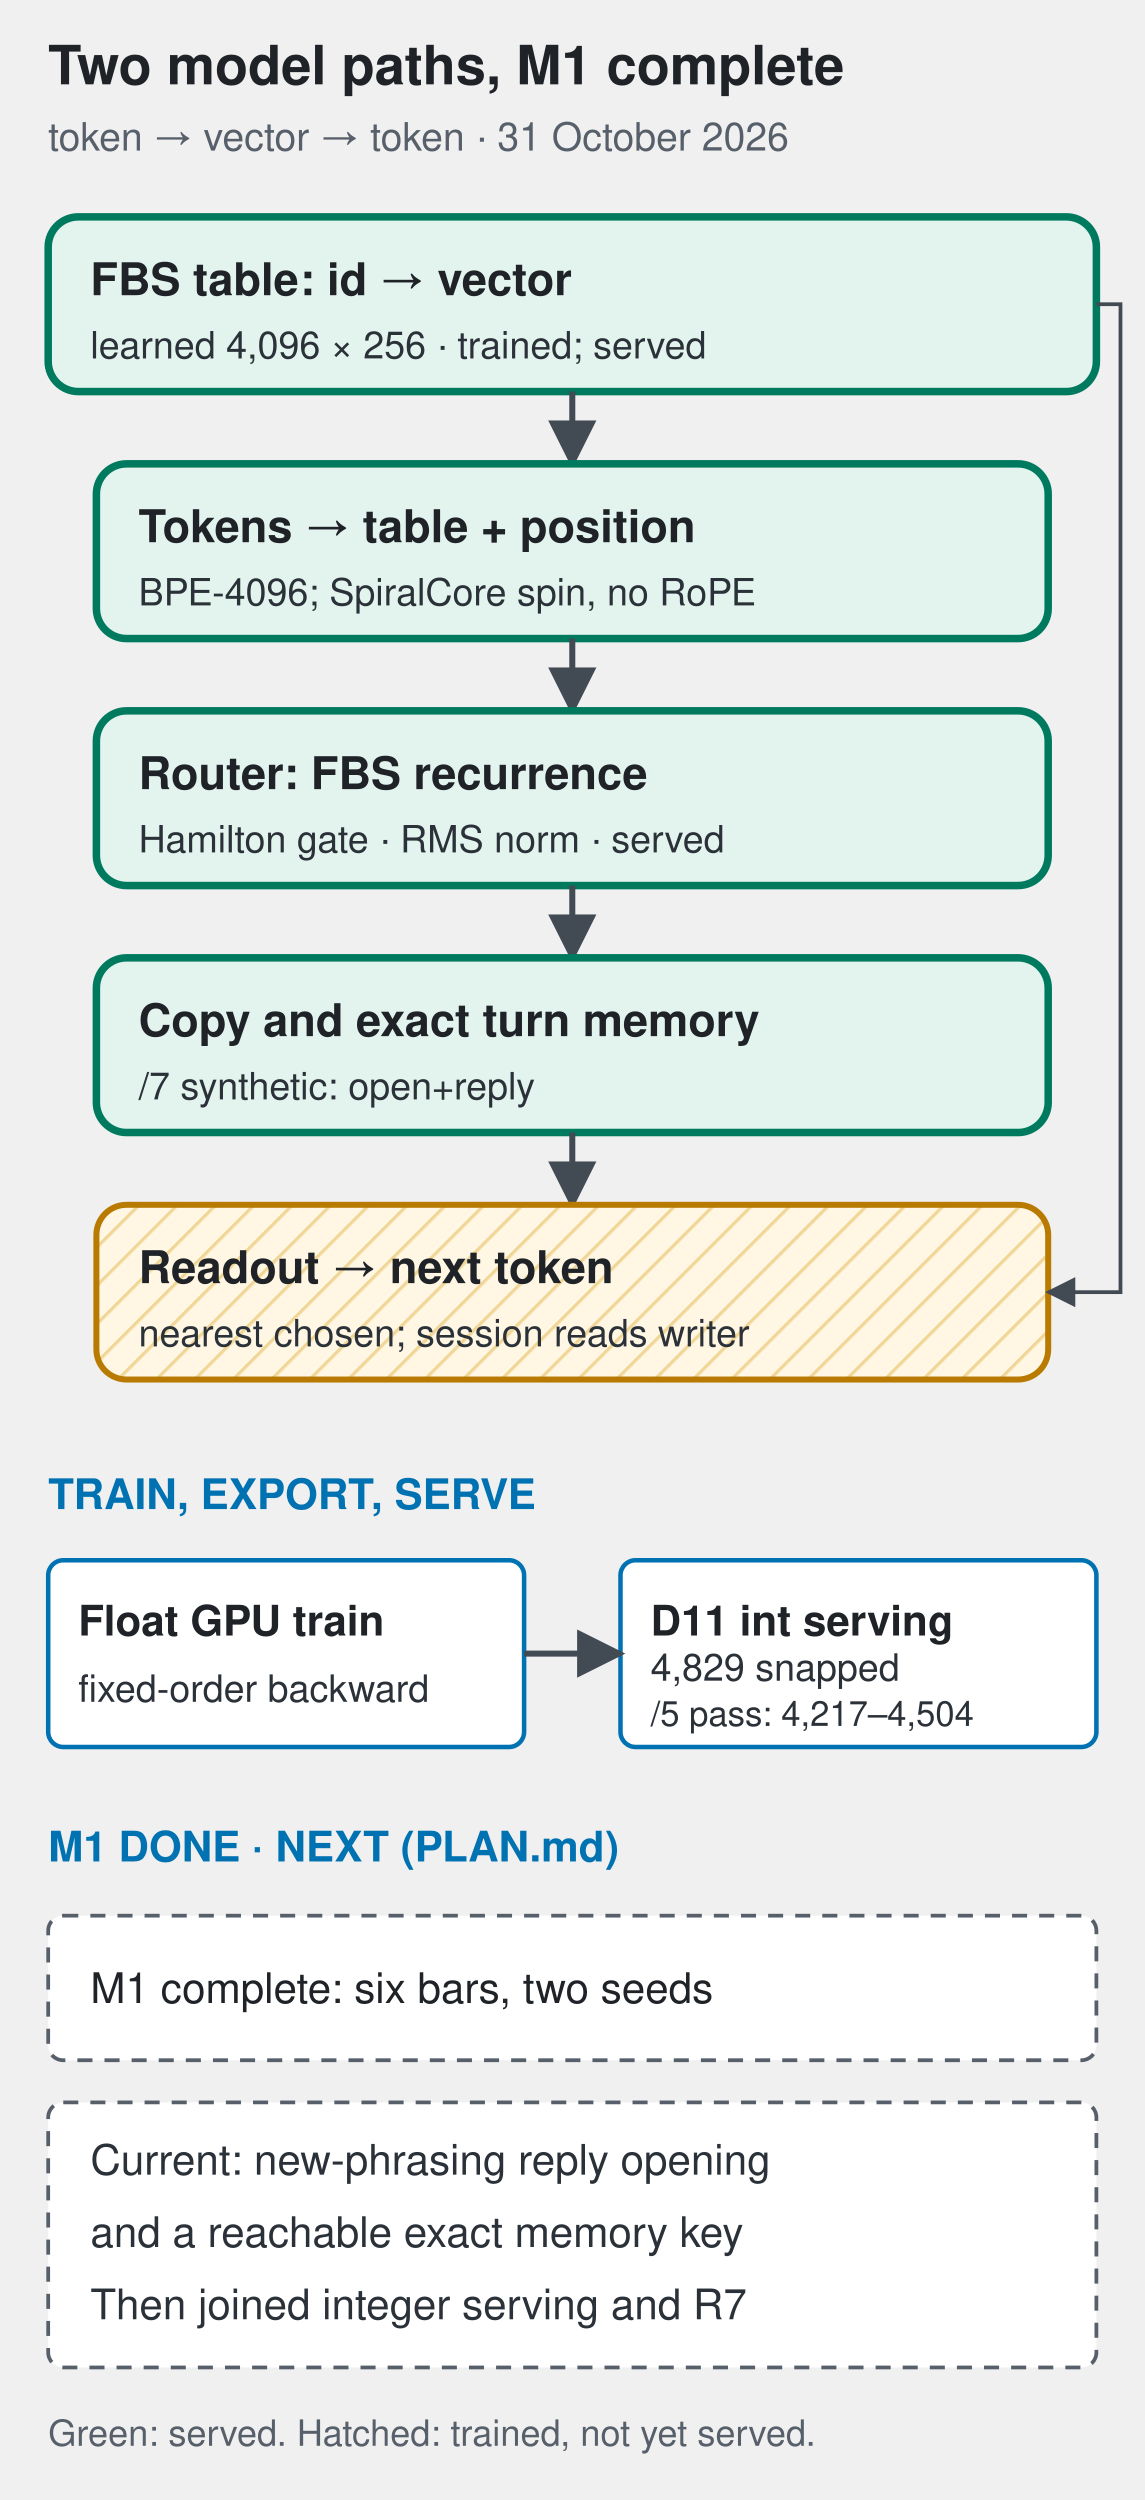
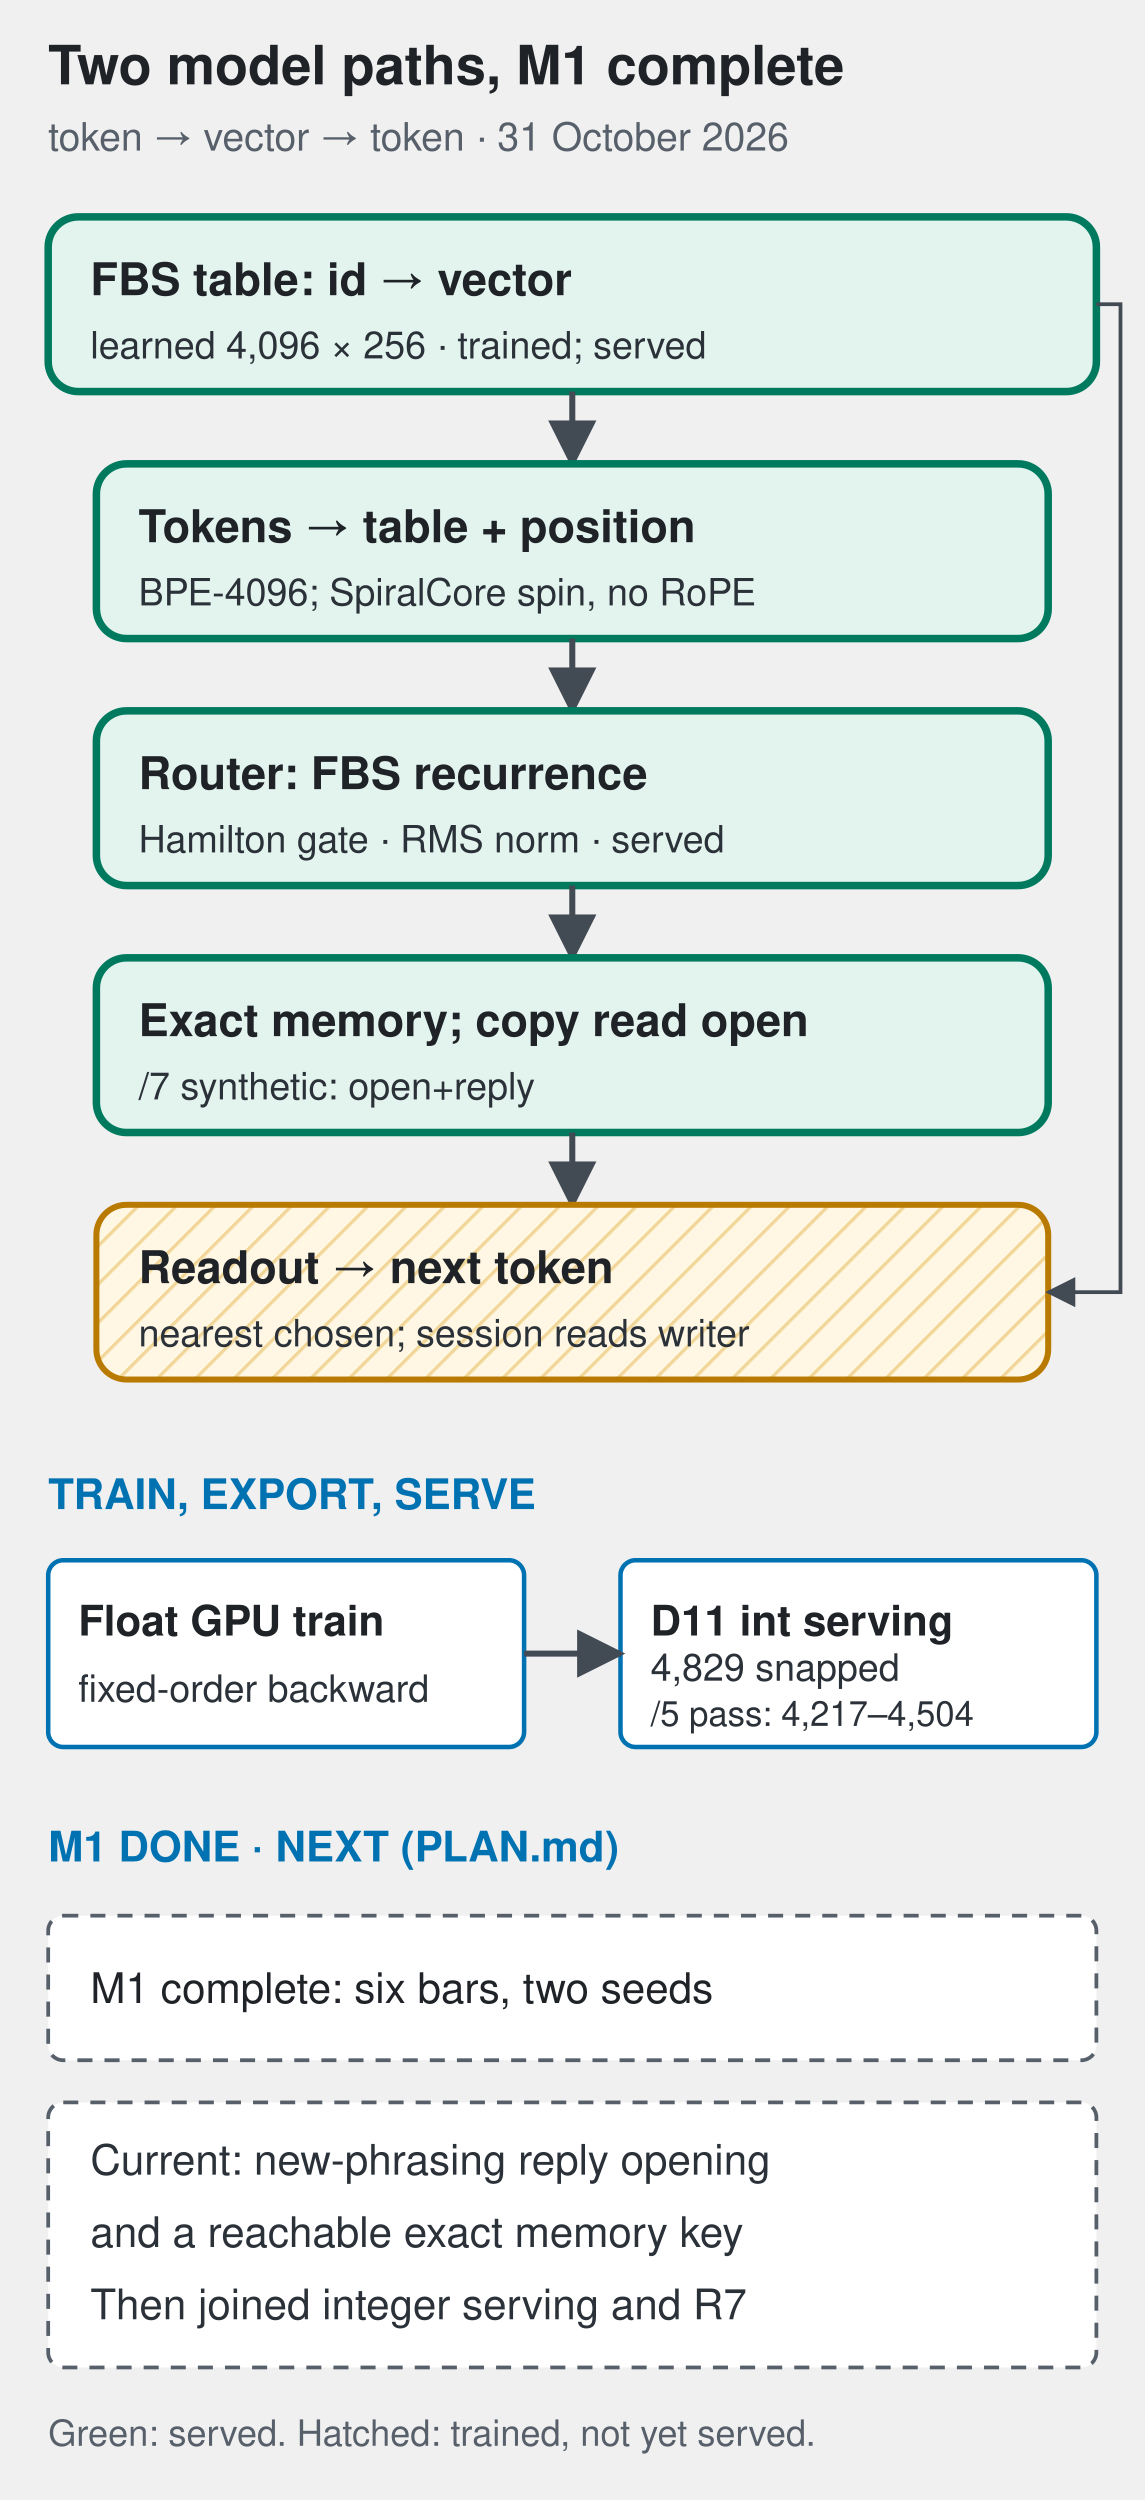
<svg xmlns="http://www.w3.org/2000/svg" viewBox="0 0 380 830" width="380" height="830" role="img" aria-labelledby="t d" font-family="-apple-system, BlinkMacSystemFont, 'Segoe UI', Helvetica, Arial, sans-serif">
  <defs>
    <marker id="ah" viewBox="0 0 10 10" refX="9" refY="5" markerWidth="8" markerHeight="8" orient="auto-start-reverse">
      <path d="M0,0 L10,5 L0,10 z" fill="#424A53" />
    </marker>
    <pattern id="hP" width="9" height="9" patternUnits="userSpaceOnUse" patternTransform="rotate(45)">
      <rect width="9" height="9" fill="#FFF7E3" />
      <line x1="0" y1="0" x2="0" y2="9" stroke="#F1D79A" stroke-width="2.2" />
    </pattern>
    <pattern id="hF" width="8" height="8" patternUnits="userSpaceOnUse">
      <rect width="8" height="8" fill="#F0F2F4" />
      <path d="M0,0 L8,8 M8,0 L0,8" stroke="#D3D8DD" stroke-width="1" />
    </pattern>
  </defs>
  <text x="16" y="28" font-size="18" font-weight="700" fill="#1F2328" text-anchor="start">Two model paths, M1 complete</text>
  <text x="16" y="50" font-size="13" font-weight="400" fill="#57606A" text-anchor="start">token → vector → token · 31 October 2026</text>
  <rect x="16" y="72" width="348" height="58" rx="10" fill="#E3F4EE" stroke="#007A5E" stroke-width="2.5" />
  <text x="30" y="98" font-size="15" font-weight="700" fill="#1F2328" text-anchor="start">FBS table: id → vector</text>
  <text x="30" y="119" font-size="12.5" font-weight="400" fill="#2B3138" text-anchor="start">learned 4,096 × 256 · trained; served</text>
  <path d="M190,130 L190,154" fill="none" stroke="#424A53" stroke-width="2" marker-end="url(#ah)" />
  <rect x="32" y="154" width="316" height="58" rx="10" fill="#E3F4EE" stroke="#007A5E" stroke-width="2.5" />
  <text x="46" y="180" font-size="15" font-weight="700" fill="#1F2328" text-anchor="start">Tokens → table + position</text>
  <text x="46" y="201" font-size="12.5" font-weight="400" fill="#2B3138" text-anchor="start">BPE-4096; SpiralCore spin, no RoPE</text>
  <path d="M190,212 L190,236" fill="none" stroke="#424A53" stroke-width="2" marker-end="url(#ah)" />
  <rect x="32" y="236" width="316" height="58" rx="10" fill="#E3F4EE" stroke="#007A5E" stroke-width="2.5" />
  <text x="46" y="262" font-size="15" font-weight="700" fill="#1F2328" text-anchor="start">Router: FBS recurrence</text>
  <text x="46" y="283" font-size="12.5" font-weight="400" fill="#2B3138" text-anchor="start">Hamilton gate · RMS norm · served</text>
  <path d="M190,294 L190,318" fill="none" stroke="#424A53" stroke-width="2" marker-end="url(#ah)" />
  <rect x="32" y="318" width="316" height="58" rx="10" fill="#E3F4EE" stroke="#007A5E" stroke-width="2.5" />
-   <text x="46" y="344" font-size="15" font-weight="700" fill="#1F2328" text-anchor="start">Copy and exact turn memory</text>
+   <text x="46" y="344" font-size="15" font-weight="700" fill="#1F2328" text-anchor="start">Exact memory; copy read open</text>
  <text x="46" y="365" font-size="12.5" font-weight="400" fill="#2B3138" text-anchor="start">/7 synthetic: open+reply</text>
  <path d="M190,376 L190,400" fill="none" stroke="#424A53" stroke-width="2" marker-end="url(#ah)" />
  <rect x="32" y="400" width="316" height="58" rx="10" fill="url(#hP)" stroke="#B87A00" stroke-width="2" />
  <text x="46" y="426" font-size="15" font-weight="700" fill="#1F2328" text-anchor="start">Readout → next token</text>
  <text x="46" y="447" font-size="12.5" font-weight="400" fill="#2B3138" text-anchor="start">nearest chosen; session reads writer</text>
  <path d="M364,101 H372 V429 H348" fill="none" stroke="#424A53" stroke-width="1.25" marker-end="url(#ah)" />
  <text x="16" y="501" font-size="14" font-weight="700" fill="#0072B2" text-anchor="start">TRAIN, EXPORT, SERVE</text>
  <rect x="16" y="518" width="158" height="62" rx="5" fill="#FFFFFF" stroke="#0072B2" stroke-width="1.5" />
  <text x="26" y="543" font-size="14" font-weight="700" fill="#1F2328" text-anchor="start">Float GPU train</text>
  <text x="26" y="565" font-size="12.5" font-weight="400" fill="#2B3138" text-anchor="start">fixed-order backward</text>
  <rect x="206" y="518" width="158" height="62" rx="5" fill="#FFFFFF" stroke="#0072B2" stroke-width="1.5" />
  <text x="216" y="543" font-size="14" font-weight="700" fill="#1F2328" text-anchor="start">D11 int serving</text>
  <text x="216" y="558" font-size="12.5" font-weight="400" fill="#2B3138" text-anchor="start">4,829 snapped</text>
  <text x="216" y="573" font-size="11.5" font-weight="400" fill="#2B3138" text-anchor="start">/5 pass: 4,217–4,504</text>
  <path d="M174,549 L206,549" fill="none" stroke="#424A53" stroke-width="2" marker-end="url(#ah)" />
  <text x="16" y="618" font-size="14" font-weight="700" fill="#0072B2" text-anchor="start">M1 DONE · NEXT (PLAN.md)</text>
  <rect x="16" y="636" width="348" height="48" rx="5" fill="#FFFFFF" stroke="#57606A" stroke-width="1.25" stroke-dasharray="5 4" />
  <text x="30" y="665" font-size="14" font-weight="400" fill="#1F2328" text-anchor="start">M1 complete: six bars, two seeds</text>
  <rect x="16" y="698" width="348" height="88" rx="5" fill="#FFFFFF" stroke="#57606A" stroke-width="1.25" stroke-dasharray="5 4" />
  <text x="30" y="722" font-size="14" font-weight="400" fill="#2B3138" text-anchor="start">Current: new-phrasing reply opening</text>
  <text x="30" y="746" font-size="14" font-weight="400" fill="#2B3138" text-anchor="start">and a reachable exact memory key</text>
  <text x="30" y="770" font-size="14" font-weight="400" fill="#2B3138" text-anchor="start">Then joined integer serving and R7</text>
  <text x="16" y="812" font-size="12" font-weight="400" fill="#57606A" text-anchor="start">Green: served. Hatched: trained, not yet served.</text>
</svg>
